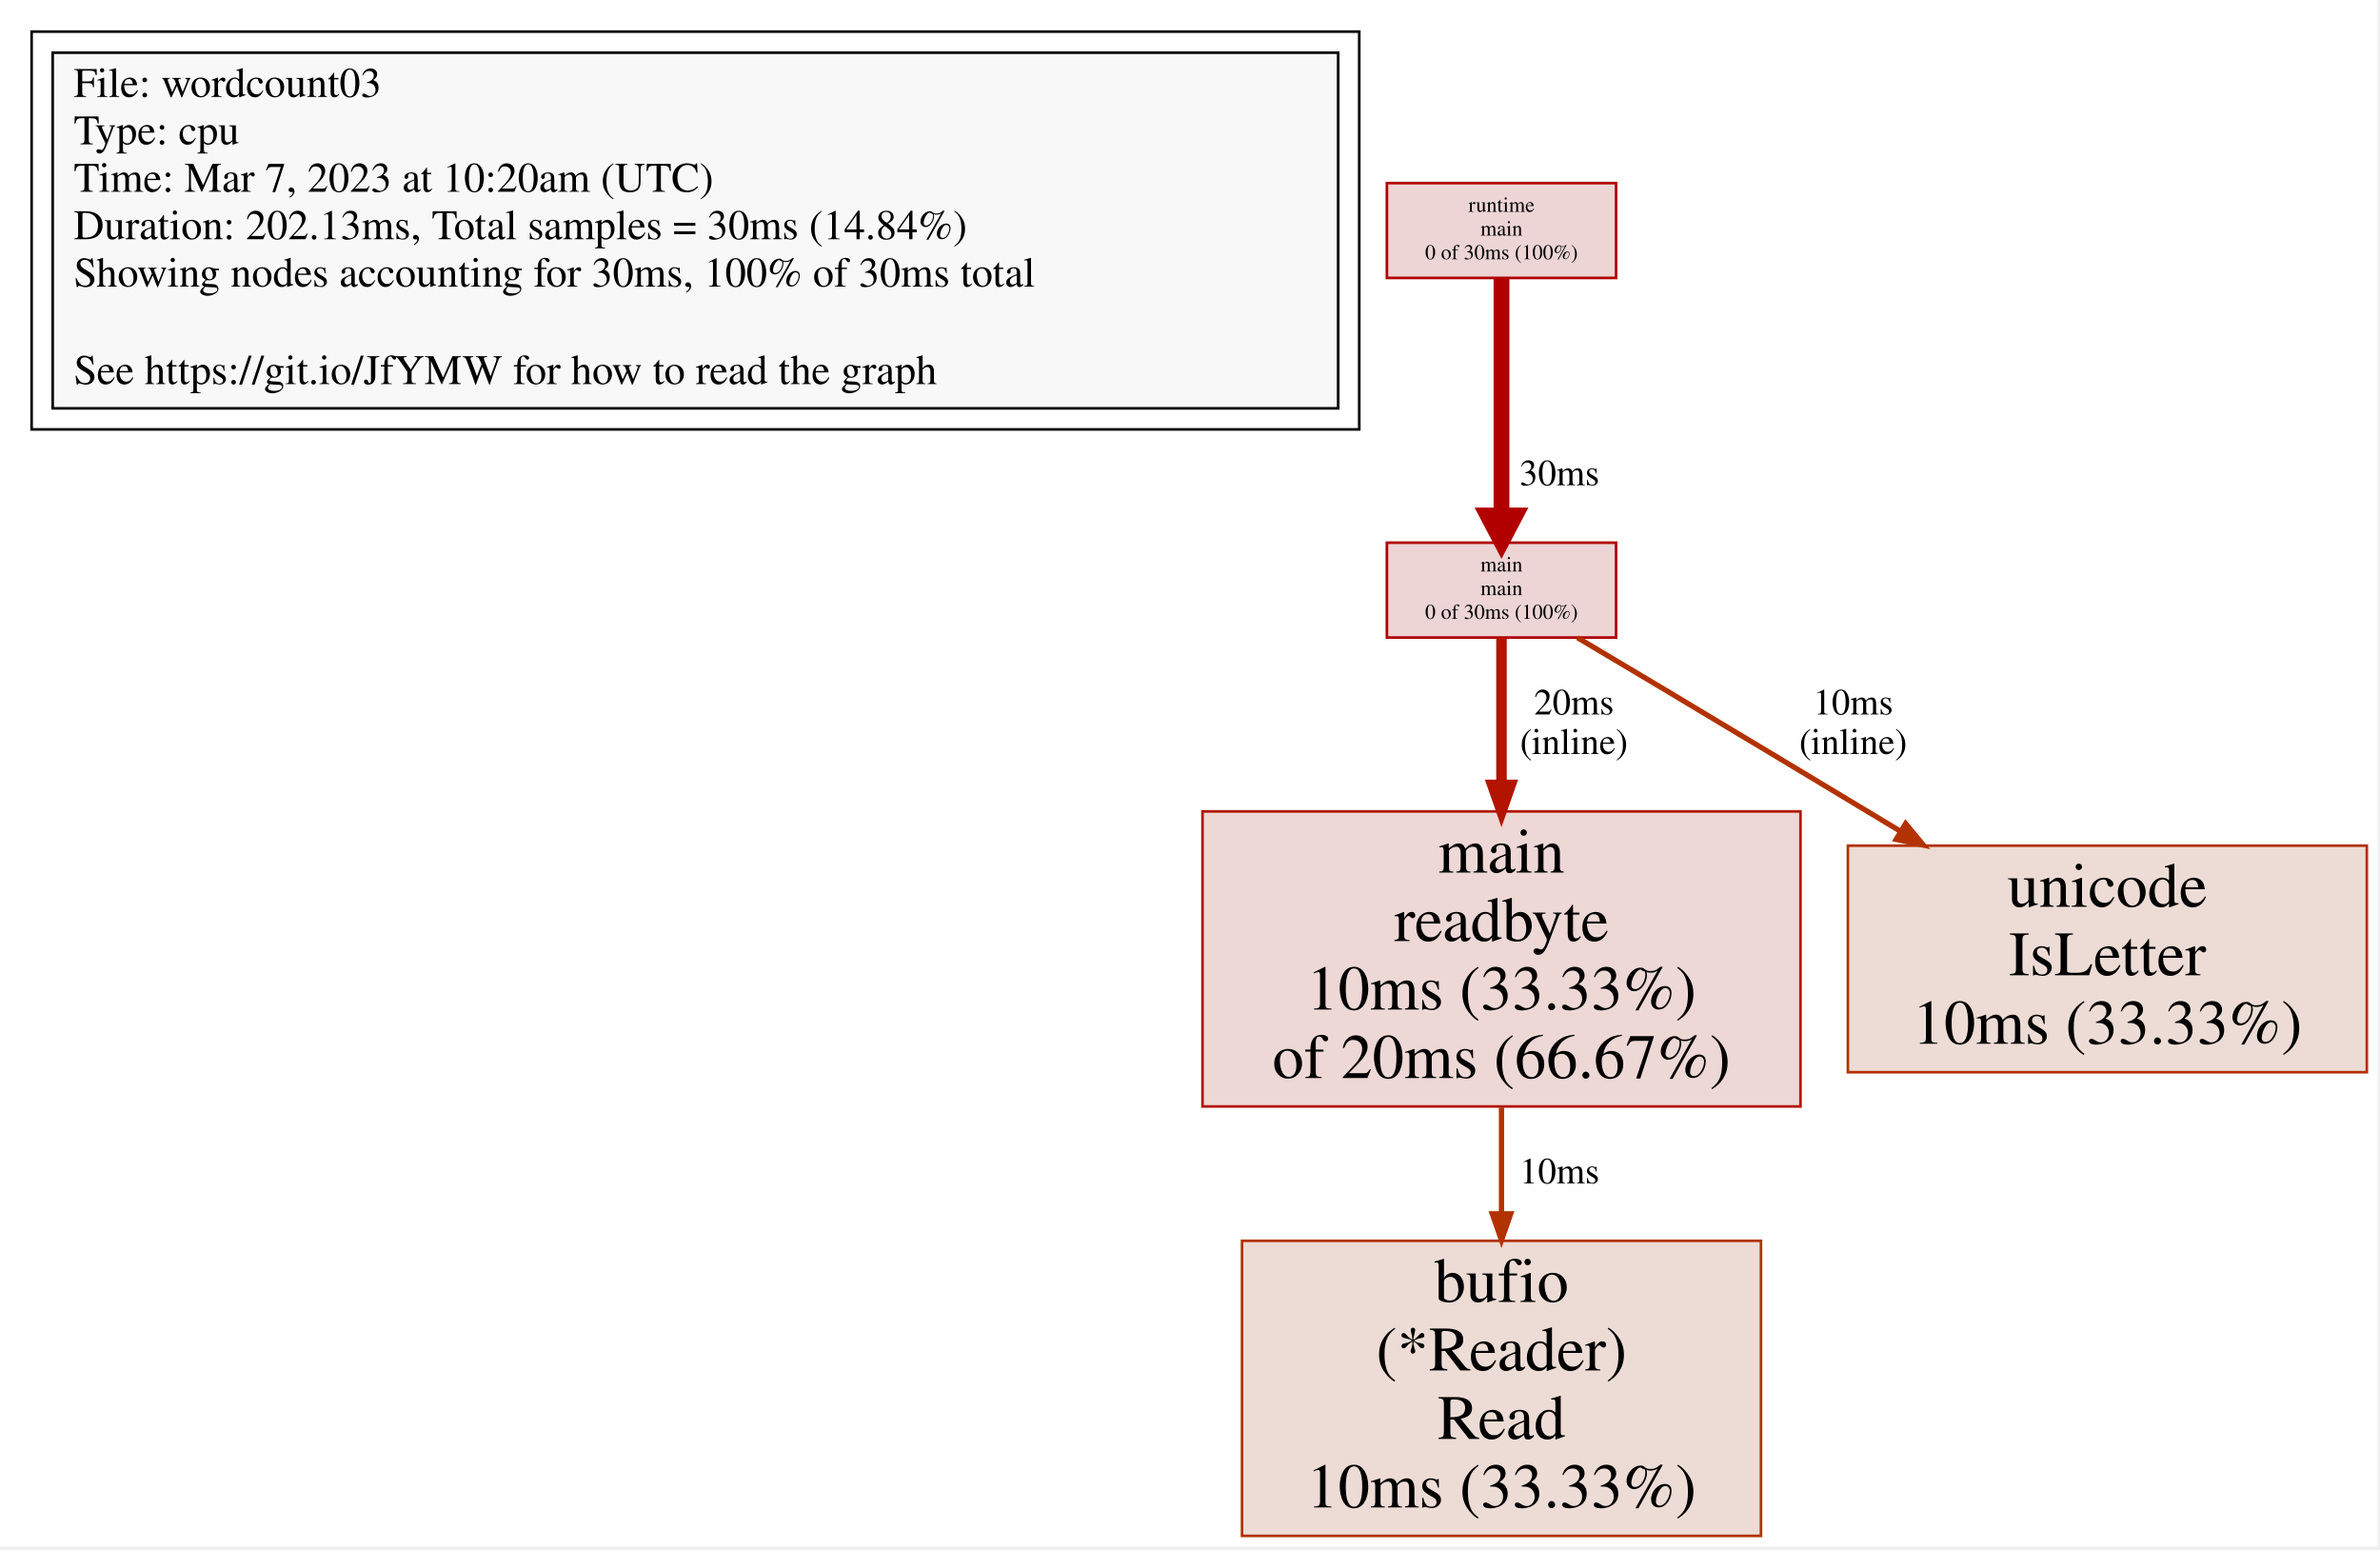
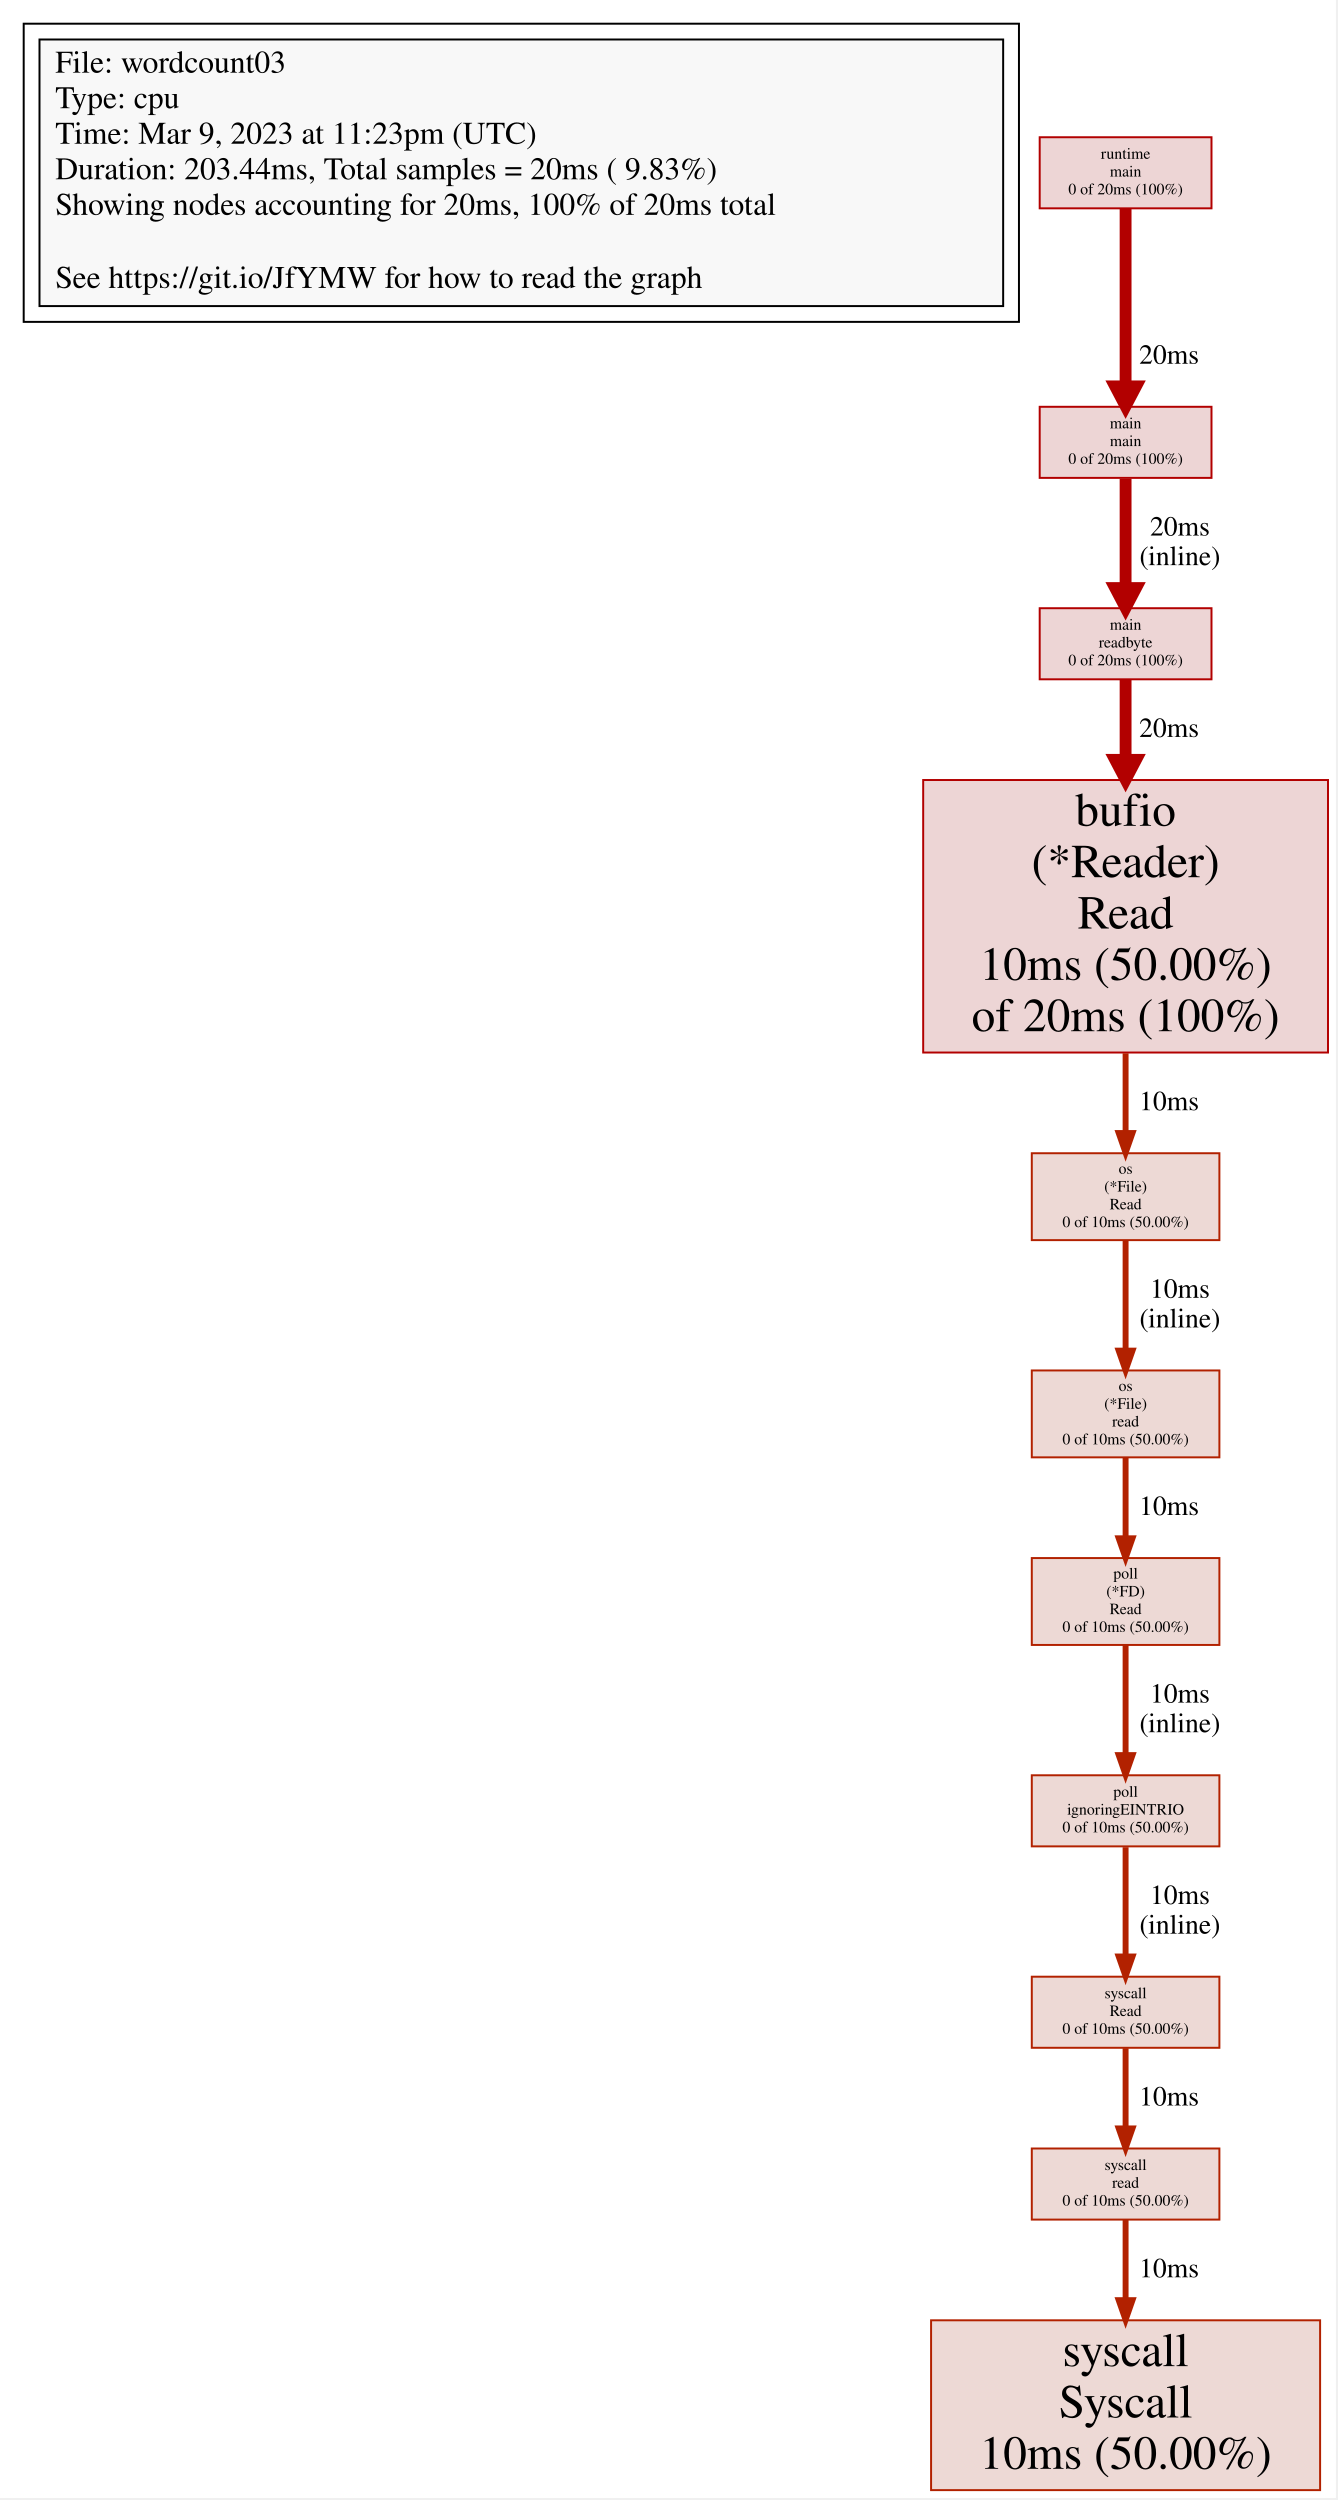
<svg xmlns="http://www.w3.org/2000/svg" xmlns:xlink="http://www.w3.org/1999/xlink" width="100%" height="100%">
  <g id="viewport" transform="scale(0.5,0.5) translate(0,0)">
-     <g id="graph0" class="graph" transform="scale(1 1) rotate(0) translate(4 583)">
-       <polygon fill="white" stroke="transparent" points="-4,4 -4,-583 898.5,-583 898.5,4 -4,4" />
+     <g id="graph0" class="graph" transform="scale(1 1) rotate(0) translate(4 1261)">
+       <polygon fill="white" stroke="transparent" points="-4,4 -4,-1261 672.5,-1261 672.5,4 -4,4" />
      <g id="clust1" class="cluster">
-         <polygon fill="none" stroke="black" points="8,-420 8,-571 512,-571 512,-420 8,-420" />
+         <polygon fill="none" stroke="black" points="8,-1098 8,-1249 512,-1249 512,-1098 8,-1098" />
      </g>
      <g id="node1" class="node">
        <g id="a_node1">
          <a xlink:title="wordcount03">
-             <polygon fill="#f8f8f8" stroke="black" points="504,-563 16,-563 16,-428 504,-428 504,-563" />
-             <text text-anchor="start" x="24" y="-546.2" font-family="Times,serif" font-size="16.00">File: wordcount03</text>
-             <text text-anchor="start" x="24" y="-528.2" font-family="Times,serif" font-size="16.00">Type: cpu</text>
-             <text text-anchor="start" x="24" y="-510.2" font-family="Times,serif" font-size="16.00">Time: Mar 7, 2023 at 10:20am (UTC)</text>
-             <text text-anchor="start" x="24" y="-492.2" font-family="Times,serif" font-size="16.00">Duration: 202.13ms, Total samples = 30ms (14.84%)</text>
-             <text text-anchor="start" x="24" y="-474.2" font-family="Times,serif" font-size="16.00">Showing nodes accounting for 30ms, 100% of 30ms total</text>
-             <text text-anchor="start" x="24" y="-437.2" font-family="Times,serif" font-size="16.00">See https://git.io/JfYMW for how to read the graph</text>
+             <polygon fill="#f8f8f8" stroke="black" points="504,-1241 16,-1241 16,-1106 504,-1106 504,-1241" />
+             <text text-anchor="start" x="24" y="-1224.2" font-family="Times,serif" font-size="16.00">File: wordcount03</text>
+             <text text-anchor="start" x="24" y="-1206.2" font-family="Times,serif" font-size="16.00">Type: cpu</text>
+             <text text-anchor="start" x="24" y="-1188.2" font-family="Times,serif" font-size="16.00">Time: Mar 9, 2023 at 11:23pm (UTC)</text>
+             <text text-anchor="start" x="24" y="-1170.2" font-family="Times,serif" font-size="16.00">Duration: 203.44ms, Total samples = 20ms ( 9.83%)</text>
+             <text text-anchor="start" x="24" y="-1152.2" font-family="Times,serif" font-size="16.00">Showing nodes accounting for 20ms, 100% of 20ms total</text>
+             <text text-anchor="start" x="24" y="-1115.2" font-family="Times,serif" font-size="16.00">See https://git.io/JfYMW for how to read the graph</text>
          </a>
        </g>
      </g>
      <g id="node1" class="node">
        <g id="a_node1">
-           <a xlink:title="main.readbyte (20ms)">
-             <polygon fill="#edd8d5" stroke="#b21400" points="679.5,-275 452.5,-275 452.5,-163 679.5,-163 679.5,-275" />
-             <text text-anchor="middle" x="566" y="-251.8" font-family="Times,serif" font-size="24.00">main</text>
-             <text text-anchor="middle" x="566" y="-225.8" font-family="Times,serif" font-size="24.00">readbyte</text>
-             <text text-anchor="middle" x="566" y="-199.8" font-family="Times,serif" font-size="24.00">10ms (33.33%)</text>
-             <text text-anchor="middle" x="566" y="-173.8" font-family="Times,serif" font-size="24.00">of 20ms (66.67%)</text>
+           <a xlink:title="bufio.(*Reader).Read (20ms)">
+             <polygon fill="#edd5d5" stroke="#b20000" points="668.5,-866 463.5,-866 463.5,-728 668.5,-728 668.5,-866" />
+             <text text-anchor="middle" x="566" y="-842.8" font-family="Times,serif" font-size="24.00">bufio</text>
+             <text text-anchor="middle" x="566" y="-816.8" font-family="Times,serif" font-size="24.00">(*Reader)</text>
+             <text text-anchor="middle" x="566" y="-790.8" font-family="Times,serif" font-size="24.00">Read</text>
+             <text text-anchor="middle" x="566" y="-764.8" font-family="Times,serif" font-size="24.00">10ms (50.00%)</text>
+             <text text-anchor="middle" x="566" y="-738.8" font-family="Times,serif" font-size="24.00">of 20ms (100%)</text>
+           </a>
+         </g>
+       </g>
+       <g id="node8" class="node">
+         <g id="a_node8">
+           <a xlink:title="os.(*File).Read (10ms)">
+             <polygon fill="#edd9d5" stroke="#b22100" points="613.5,-677 518.5,-677 518.5,-633 613.5,-633 613.5,-677" />
+             <text text-anchor="middle" x="566" y="-666.6" font-family="Times,serif" font-size="8.00">os</text>
+             <text text-anchor="middle" x="566" y="-657.6" font-family="Times,serif" font-size="8.00">(*File)</text>
+             <text text-anchor="middle" x="566" y="-648.6" font-family="Times,serif" font-size="8.00">Read</text>
+             <text text-anchor="middle" x="566" y="-639.6" font-family="Times,serif" font-size="8.00">0 of 10ms (50.00%)</text>
+           </a>
+         </g>
+       </g>
+       <g id="edge4" class="edge">
+         <g id="a_edge4">
+           <a xlink:title="bufio.(*Reader).Read -&gt; os.(*File).Read (10ms)">
+             <path fill="none" stroke="#b22100" stroke-width="3" d="M566,-727.64C566,-713.61 566,-699.49 566,-687.54" />
+             <polygon fill="#b22100" stroke="#b22100" stroke-width="3" points="569.5,-687.24 566,-677.24 562.5,-687.24 569.5,-687.24" />
+           </a>
+         </g>
+         <g id="a_edge4-label">
+           <a xlink:title="bufio.(*Reader).Read -&gt; os.(*File).Read (10ms)">
+             <text text-anchor="middle" x="588" y="-698.8" font-family="Times,serif" font-size="14.00"> 10ms</text>
+           </a>
+         </g>
+       </g>
+       <g id="node2" class="node">
+         <g id="a_node2">
+           <a xlink:title="runtime.main (20ms)">
+             <polygon fill="#edd5d5" stroke="#b20000" points="609.5,-1191.5 522.5,-1191.5 522.5,-1155.5 609.5,-1155.5 609.5,-1191.5" />
+             <text text-anchor="middle" x="566" y="-1180.6" font-family="Times,serif" font-size="8.00">runtime</text>
+             <text text-anchor="middle" x="566" y="-1171.6" font-family="Times,serif" font-size="8.00">main</text>
+             <text text-anchor="middle" x="566" y="-1162.6" font-family="Times,serif" font-size="8.00">0 of 20ms (100%)</text>
+           </a>
+         </g>
+       </g>
+       <g id="node6" class="node">
+         <g id="a_node6">
+           <a xlink:title="main.main (20ms)">
+             <polygon fill="#edd5d5" stroke="#b20000" points="609.5,-1055 522.5,-1055 522.5,-1019 609.5,-1019 609.5,-1055" />
+             <text text-anchor="middle" x="566" y="-1044.1" font-family="Times,serif" font-size="8.00">main</text>
+             <text text-anchor="middle" x="566" y="-1035.1" font-family="Times,serif" font-size="8.00">main</text>
+             <text text-anchor="middle" x="566" y="-1026.1" font-family="Times,serif" font-size="8.00">0 of 20ms (100%)</text>
+           </a>
+         </g>
+       </g>
+       <g id="edge3" class="edge">
+         <g id="a_edge3">
+           <a xlink:title="runtime.main -&gt; main.main (20ms)">
+             <path fill="none" stroke="#b20000" stroke-width="6" d="M566,-1155.47C566,-1132.85 566,-1092.64 566,-1065.64" />
+             <polygon fill="#b20000" stroke="#b20000" stroke-width="6" points="571.25,-1065.32 566,-1055.32 560.75,-1065.32 571.25,-1065.32" />
+           </a>
+         </g>
+         <g id="a_edge3-label">
+           <a xlink:title="runtime.main -&gt; main.main (20ms)">
+             <text text-anchor="middle" x="588" y="-1076.8" font-family="Times,serif" font-size="14.00"> 20ms</text>
+           </a>
+         </g>
+       </g>
+       <g id="node3" class="node">
+         <g id="a_node3">
+           <a xlink:title="syscall.Syscall (10ms)">
+             <polygon fill="#edd9d5" stroke="#b22100" points="664.5,-86 467.5,-86 467.5,0 664.5,0 664.5,-86" />
+             <text text-anchor="middle" x="566" y="-62.8" font-family="Times,serif" font-size="24.00">syscall</text>
+             <text text-anchor="middle" x="566" y="-36.8" font-family="Times,serif" font-size="24.00">Syscall</text>
+             <text text-anchor="middle" x="566" y="-10.8" font-family="Times,serif" font-size="24.00">10ms (50.00%)</text>
          </a>
        </g>
      </g>
      <g id="node4" class="node">
        <g id="a_node4">
-           <a xlink:title="bufio.(*Reader).Read (10ms)">
-             <polygon fill="#eddcd5" stroke="#b23200" points="664.5,-112 467.5,-112 467.5,0 664.5,0 664.5,-112" />
-             <text text-anchor="middle" x="566" y="-88.8" font-family="Times,serif" font-size="24.00">bufio</text>
-             <text text-anchor="middle" x="566" y="-62.8" font-family="Times,serif" font-size="24.00">(*Reader)</text>
-             <text text-anchor="middle" x="566" y="-36.8" font-family="Times,serif" font-size="24.00">Read</text>
-             <text text-anchor="middle" x="566" y="-10.8" font-family="Times,serif" font-size="24.00">10ms (33.33%)</text>
-           </a>
-         </g>
-       </g>
-       <g id="edge4" class="edge">
-         <g id="a_edge4">
-           <a xlink:title="main.readbyte -&gt; bufio.(*Reader).Read (10ms)">
-             <path fill="none" stroke="#b23200" stroke-width="2" d="M566,-162.59C566,-149.62 566,-135.68 566,-122.32" />
-             <polygon fill="#b23200" stroke="#b23200" stroke-width="2" points="569.5,-122.24 566,-112.24 562.5,-122.24 569.5,-122.24" />
-           </a>
-         </g>
-         <g id="a_edge4-label">
-           <a xlink:title="main.readbyte -&gt; bufio.(*Reader).Read (10ms)">
-             <text text-anchor="middle" x="588" y="-133.8" font-family="Times,serif" font-size="14.00"> 10ms</text>
-           </a>
-         </g>
-       </g>
-       <g id="node2" class="node">
-         <g id="a_node2">
-           <a xlink:title="runtime.main (30ms)">
-             <polygon fill="#edd5d5" stroke="#b20000" points="609.5,-513.5 522.5,-513.5 522.5,-477.5 609.5,-477.5 609.5,-513.5" />
-             <text text-anchor="middle" x="566" y="-502.6" font-family="Times,serif" font-size="8.00">runtime</text>
-             <text text-anchor="middle" x="566" y="-493.6" font-family="Times,serif" font-size="8.00">main</text>
-             <text text-anchor="middle" x="566" y="-484.6" font-family="Times,serif" font-size="8.00">0 of 30ms (100%)</text>
-           </a>
-         </g>
-       </g>
-       <g id="node3" class="node">
-         <g id="a_node3">
-           <a xlink:title="main.main (30ms)">
-             <polygon fill="#edd5d5" stroke="#b20000" points="609.5,-377 522.5,-377 522.5,-341 609.5,-341 609.5,-377" />
-             <text text-anchor="middle" x="566" y="-366.1" font-family="Times,serif" font-size="8.00">main</text>
-             <text text-anchor="middle" x="566" y="-357.1" font-family="Times,serif" font-size="8.00">main</text>
-             <text text-anchor="middle" x="566" y="-348.1" font-family="Times,serif" font-size="8.00">0 of 30ms (100%)</text>
+           <a xlink:title="internal/poll.(*FD).Read (10ms)">
+             <polygon fill="#edd9d5" stroke="#b22100" points="613.5,-472 518.5,-472 518.5,-428 613.5,-428 613.5,-472" />
+             <text text-anchor="middle" x="566" y="-461.6" font-family="Times,serif" font-size="8.00">poll</text>
+             <text text-anchor="middle" x="566" y="-452.6" font-family="Times,serif" font-size="8.00">(*FD)</text>
+             <text text-anchor="middle" x="566" y="-443.6" font-family="Times,serif" font-size="8.00">Read</text>
+             <text text-anchor="middle" x="566" y="-434.6" font-family="Times,serif" font-size="8.00">0 of 10ms (50.00%)</text>
+           </a>
+         </g>
+       </g>
+       <g id="node5" class="node">
+         <g id="a_node5">
+           <a xlink:title="internal/poll.ignoringEINTRIO (10ms)">
+             <polygon fill="#edd9d5" stroke="#b22100" points="613.5,-362 518.5,-362 518.5,-326 613.5,-326 613.5,-362" />
+             <text text-anchor="middle" x="566" y="-351.1" font-family="Times,serif" font-size="8.00">poll</text>
+             <text text-anchor="middle" x="566" y="-342.1" font-family="Times,serif" font-size="8.00">ignoringEINTRIO</text>
+             <text text-anchor="middle" x="566" y="-333.1" font-family="Times,serif" font-size="8.00">0 of 10ms (50.00%)</text>
+           </a>
+         </g>
+       </g>
+       <g id="edge5" class="edge">
+         <g id="a_edge5">
+           <a xlink:title="internal/poll.(*FD).Read -&gt; internal/poll.ignoringEINTRIO (10ms)">
+             <path fill="none" stroke="#b22100" stroke-width="3" d="M566,-427.95C566,-411.93 566,-389.74 566,-372.34" />
+             <polygon fill="#b22100" stroke="#b22100" stroke-width="3" points="569.5,-372.23 566,-362.23 562.5,-372.23 569.5,-372.23" />
+           </a>
+         </g>
+         <g id="a_edge5-label">
+           <a xlink:title="internal/poll.(*FD).Read -&gt; internal/poll.ignoringEINTRIO (10ms)">
+             <text text-anchor="middle" x="593.5" y="-398.8" font-family="Times,serif" font-size="14.00"> 10ms</text>
+             <text text-anchor="middle" x="593.5" y="-383.8" font-family="Times,serif" font-size="14.00"> (inline)</text>
+           </a>
+         </g>
+       </g>
+       <g id="node10" class="node">
+         <g id="a_node10">
+           <a xlink:title="syscall.Read (10ms)">
+             <polygon fill="#edd9d5" stroke="#b22100" points="613.5,-260 518.5,-260 518.5,-224 613.5,-224 613.5,-260" />
+             <text text-anchor="middle" x="566" y="-249.1" font-family="Times,serif" font-size="8.00">syscall</text>
+             <text text-anchor="middle" x="566" y="-240.1" font-family="Times,serif" font-size="8.00">Read</text>
+             <text text-anchor="middle" x="566" y="-231.1" font-family="Times,serif" font-size="8.00">0 of 10ms (50.00%)</text>
+           </a>
+         </g>
+       </g>
+       <g id="edge6" class="edge">
+         <g id="a_edge6">
+           <a xlink:title="internal/poll.ignoringEINTRIO -&gt; syscall.Read (10ms)">
+             <path fill="none" stroke="#b22100" stroke-width="3" d="M566,-325.58C566,-310.38 566,-288.07 566,-270.46" />
+             <polygon fill="#b22100" stroke="#b22100" stroke-width="3" points="569.5,-270.22 566,-260.22 562.5,-270.22 569.5,-270.22" />
+           </a>
+         </g>
+         <g id="a_edge6-label">
+           <a xlink:title="internal/poll.ignoringEINTRIO -&gt; syscall.Read (10ms)">
+             <text text-anchor="middle" x="593.5" y="-296.8" font-family="Times,serif" font-size="14.00"> 10ms</text>
+             <text text-anchor="middle" x="593.5" y="-281.8" font-family="Times,serif" font-size="14.00"> (inline)</text>
+           </a>
+         </g>
+       </g>
+       <g id="node7" class="node">
+         <g id="a_node7">
+           <a xlink:title="main.readbyte (20ms)">
+             <polygon fill="#edd5d5" stroke="#b20000" points="609.5,-953 522.5,-953 522.5,-917 609.5,-917 609.5,-953" />
+             <text text-anchor="middle" x="566" y="-942.1" font-family="Times,serif" font-size="8.00">main</text>
+             <text text-anchor="middle" x="566" y="-933.1" font-family="Times,serif" font-size="8.00">readbyte</text>
+             <text text-anchor="middle" x="566" y="-924.1" font-family="Times,serif" font-size="8.00">0 of 20ms (100%)</text>
          </a>
        </g>
      </g>
      <g id="edge1" class="edge">
        <g id="a_edge1">
-           <a xlink:title="runtime.main -&gt; main.main (30ms)">
-             <path fill="none" stroke="#b20000" stroke-width="6" d="M566,-477.47C566,-454.85 566,-414.64 566,-387.64" />
-             <polygon fill="#b20000" stroke="#b20000" stroke-width="6" points="571.25,-387.32 566,-377.32 560.75,-387.32 571.25,-387.32" />
+           <a xlink:title="main.main -&gt; main.readbyte (20ms)">
+             <path fill="none" stroke="#b20000" stroke-width="6" d="M566,-1018.58C566,-1003.38 566,-981.07 566,-963.46" />
+             <polygon fill="#b20000" stroke="#b20000" stroke-width="6" points="571.25,-963.22 566,-953.22 560.75,-963.22 571.25,-963.22" />
          </a>
        </g>
        <g id="a_edge1-label">
-           <a xlink:title="runtime.main -&gt; main.main (30ms)">
-             <text text-anchor="middle" x="588" y="-398.8" font-family="Times,serif" font-size="14.00"> 30ms</text>
+           <a xlink:title="main.main -&gt; main.readbyte (20ms)">
+             <text text-anchor="middle" x="593.5" y="-989.8" font-family="Times,serif" font-size="14.00"> 20ms</text>
+             <text text-anchor="middle" x="593.5" y="-974.8" font-family="Times,serif" font-size="14.00"> (inline)</text>
          </a>
        </g>
      </g>
      <g id="edge2" class="edge">
        <g id="a_edge2">
-           <a xlink:title="main.main -&gt; main.readbyte (20ms)">
-             <path fill="none" stroke="#b21400" stroke-width="4" d="M566,-340.8C566,-326.64 566,-305.63 566,-285.08" />
-             <polygon fill="#b21400" stroke="#b21400" stroke-width="4" points="569.5,-285.06 566,-275.06 562.5,-285.06 569.5,-285.06" />
+           <a xlink:title="main.readbyte -&gt; bufio.(*Reader).Read (20ms)">
+             <path fill="none" stroke="#b20000" stroke-width="6" d="M566,-916.78C566,-906.1 566,-891.56 566,-876.3" />
+             <polygon fill="#b20000" stroke="#b20000" stroke-width="6" points="571.25,-876.21 566,-866.21 560.75,-876.21 571.25,-876.21" />
          </a>
        </g>
        <g id="a_edge2-label">
-           <a xlink:title="main.main -&gt; main.readbyte (20ms)">
-             <text text-anchor="middle" x="593.5" y="-311.8" font-family="Times,serif" font-size="14.00"> 20ms</text>
-             <text text-anchor="middle" x="593.5" y="-296.8" font-family="Times,serif" font-size="14.00"> (inline)</text>
-           </a>
-         </g>
-       </g>
-       <g id="node5" class="node">
-         <g id="a_node5">
-           <a xlink:title="unicode.IsLetter (10ms)">
-             <polygon fill="#eddcd5" stroke="#b23200" points="894.5,-262 697.5,-262 697.5,-176 894.5,-176 894.5,-262" />
-             <text text-anchor="middle" x="796" y="-238.8" font-family="Times,serif" font-size="24.00">unicode</text>
-             <text text-anchor="middle" x="796" y="-212.8" font-family="Times,serif" font-size="24.00">IsLetter</text>
-             <text text-anchor="middle" x="796" y="-186.8" font-family="Times,serif" font-size="24.00">10ms (33.33%)</text>
-           </a>
-         </g>
-       </g>
-       <g id="edge3" class="edge">
-         <g id="a_edge3">
-           <a xlink:title="main.main -&gt; unicode.IsLetter (10ms)">
-             <path fill="none" stroke="#b23200" stroke-width="2" d="M594.83,-340.95C604.44,-335.25 615.19,-328.87 625,-323 655.19,-304.95 688.33,-285.02 717.32,-267.54" />
-             <polygon fill="#b23200" stroke="#b23200" stroke-width="2" points="719.42,-270.36 726.18,-262.2 715.81,-264.37 719.42,-270.36" />
-           </a>
-         </g>
-         <g id="a_edge3-label">
-           <a xlink:title="main.main -&gt; unicode.IsLetter (10ms)">
-             <text text-anchor="middle" x="699.5" y="-311.8" font-family="Times,serif" font-size="14.00"> 10ms</text>
-             <text text-anchor="middle" x="699.5" y="-296.8" font-family="Times,serif" font-size="14.00"> (inline)</text>
+           <a xlink:title="main.readbyte -&gt; bufio.(*Reader).Read (20ms)">
+             <text text-anchor="middle" x="588" y="-887.8" font-family="Times,serif" font-size="14.00"> 20ms</text>
+           </a>
+         </g>
+       </g>
+       <g id="node9" class="node">
+         <g id="a_node9">
+           <a xlink:title="os.(*File).read (10ms)">
+             <polygon fill="#edd9d5" stroke="#b22100" points="613.5,-567 518.5,-567 518.5,-523 613.5,-523 613.5,-567" />
+             <text text-anchor="middle" x="566" y="-556.6" font-family="Times,serif" font-size="8.00">os</text>
+             <text text-anchor="middle" x="566" y="-547.6" font-family="Times,serif" font-size="8.00">(*File)</text>
+             <text text-anchor="middle" x="566" y="-538.6" font-family="Times,serif" font-size="8.00">read</text>
+             <text text-anchor="middle" x="566" y="-529.6" font-family="Times,serif" font-size="8.00">0 of 10ms (50.00%)</text>
+           </a>
+         </g>
+       </g>
+       <g id="edge7" class="edge">
+         <g id="a_edge7">
+           <a xlink:title="os.(*File).Read -&gt; os.(*File).read (10ms)">
+             <path fill="none" stroke="#b22100" stroke-width="3" d="M566,-632.92C566,-617.09 566,-595.15 566,-577.27" />
+             <polygon fill="#b22100" stroke="#b22100" stroke-width="3" points="569.5,-577.03 566,-567.03 562.5,-577.03 569.5,-577.03" />
+           </a>
+         </g>
+         <g id="a_edge7-label">
+           <a xlink:title="os.(*File).Read -&gt; os.(*File).read (10ms)">
+             <text text-anchor="middle" x="593.5" y="-603.8" font-family="Times,serif" font-size="14.00"> 10ms</text>
+             <text text-anchor="middle" x="593.5" y="-588.8" font-family="Times,serif" font-size="14.00"> (inline)</text>
+           </a>
+         </g>
+       </g>
+       <g id="edge8" class="edge">
+         <g id="a_edge8">
+           <a xlink:title="os.(*File).read -&gt; internal/poll.(*FD).Read (10ms)">
+             <path fill="none" stroke="#b22100" stroke-width="3" d="M566,-522.9C566,-510.89 566,-495.62 566,-482.24" />
+             <polygon fill="#b22100" stroke="#b22100" stroke-width="3" points="569.5,-482.02 566,-472.02 562.5,-482.02 569.5,-482.02" />
+           </a>
+         </g>
+         <g id="a_edge8-label">
+           <a xlink:title="os.(*File).read -&gt; internal/poll.(*FD).Read (10ms)">
+             <text text-anchor="middle" x="588" y="-493.8" font-family="Times,serif" font-size="14.00"> 10ms</text>
+           </a>
+         </g>
+       </g>
+       <g id="node11" class="node">
+         <g id="a_node11">
+           <a xlink:title="syscall.read (10ms)">
+             <polygon fill="#edd9d5" stroke="#b22100" points="613.5,-173 518.5,-173 518.5,-137 613.5,-137 613.5,-173" />
+             <text text-anchor="middle" x="566" y="-162.1" font-family="Times,serif" font-size="8.00">syscall</text>
+             <text text-anchor="middle" x="566" y="-153.1" font-family="Times,serif" font-size="8.00">read</text>
+             <text text-anchor="middle" x="566" y="-144.1" font-family="Times,serif" font-size="8.00">0 of 10ms (50.00%)</text>
+           </a>
+         </g>
+       </g>
+       <g id="edge9" class="edge">
+         <g id="a_edge9">
+           <a xlink:title="syscall.Read -&gt; syscall.read (10ms)">
+             <path fill="none" stroke="#b22100" stroke-width="3" d="M566,-223.8C566,-212.16 566,-196.55 566,-183.24" />
+             <polygon fill="#b22100" stroke="#b22100" stroke-width="3" points="569.5,-183.18 566,-173.18 562.5,-183.18 569.5,-183.18" />
+           </a>
+         </g>
+         <g id="a_edge9-label">
+           <a xlink:title="syscall.Read -&gt; syscall.read (10ms)">
+             <text text-anchor="middle" x="588" y="-194.8" font-family="Times,serif" font-size="14.00"> 10ms</text>
+           </a>
+         </g>
+       </g>
+       <g id="edge10" class="edge">
+         <g id="a_edge10">
+           <a xlink:title="syscall.read -&gt; syscall.Syscall (10ms)">
+             <path fill="none" stroke="#b22100" stroke-width="3" d="M566,-136.81C566,-125.82 566,-110.91 566,-96.26" />
+             <polygon fill="#b22100" stroke="#b22100" stroke-width="3" points="569.5,-96.21 566,-86.21 562.5,-96.21 569.5,-96.21" />
+           </a>
+         </g>
+         <g id="a_edge10-label">
+           <a xlink:title="syscall.read -&gt; syscall.Syscall (10ms)">
+             <text text-anchor="middle" x="588" y="-107.8" font-family="Times,serif" font-size="14.00"> 10ms</text>
          </a>
        </g>
      </g>
    </g>
  </g>
</svg>
